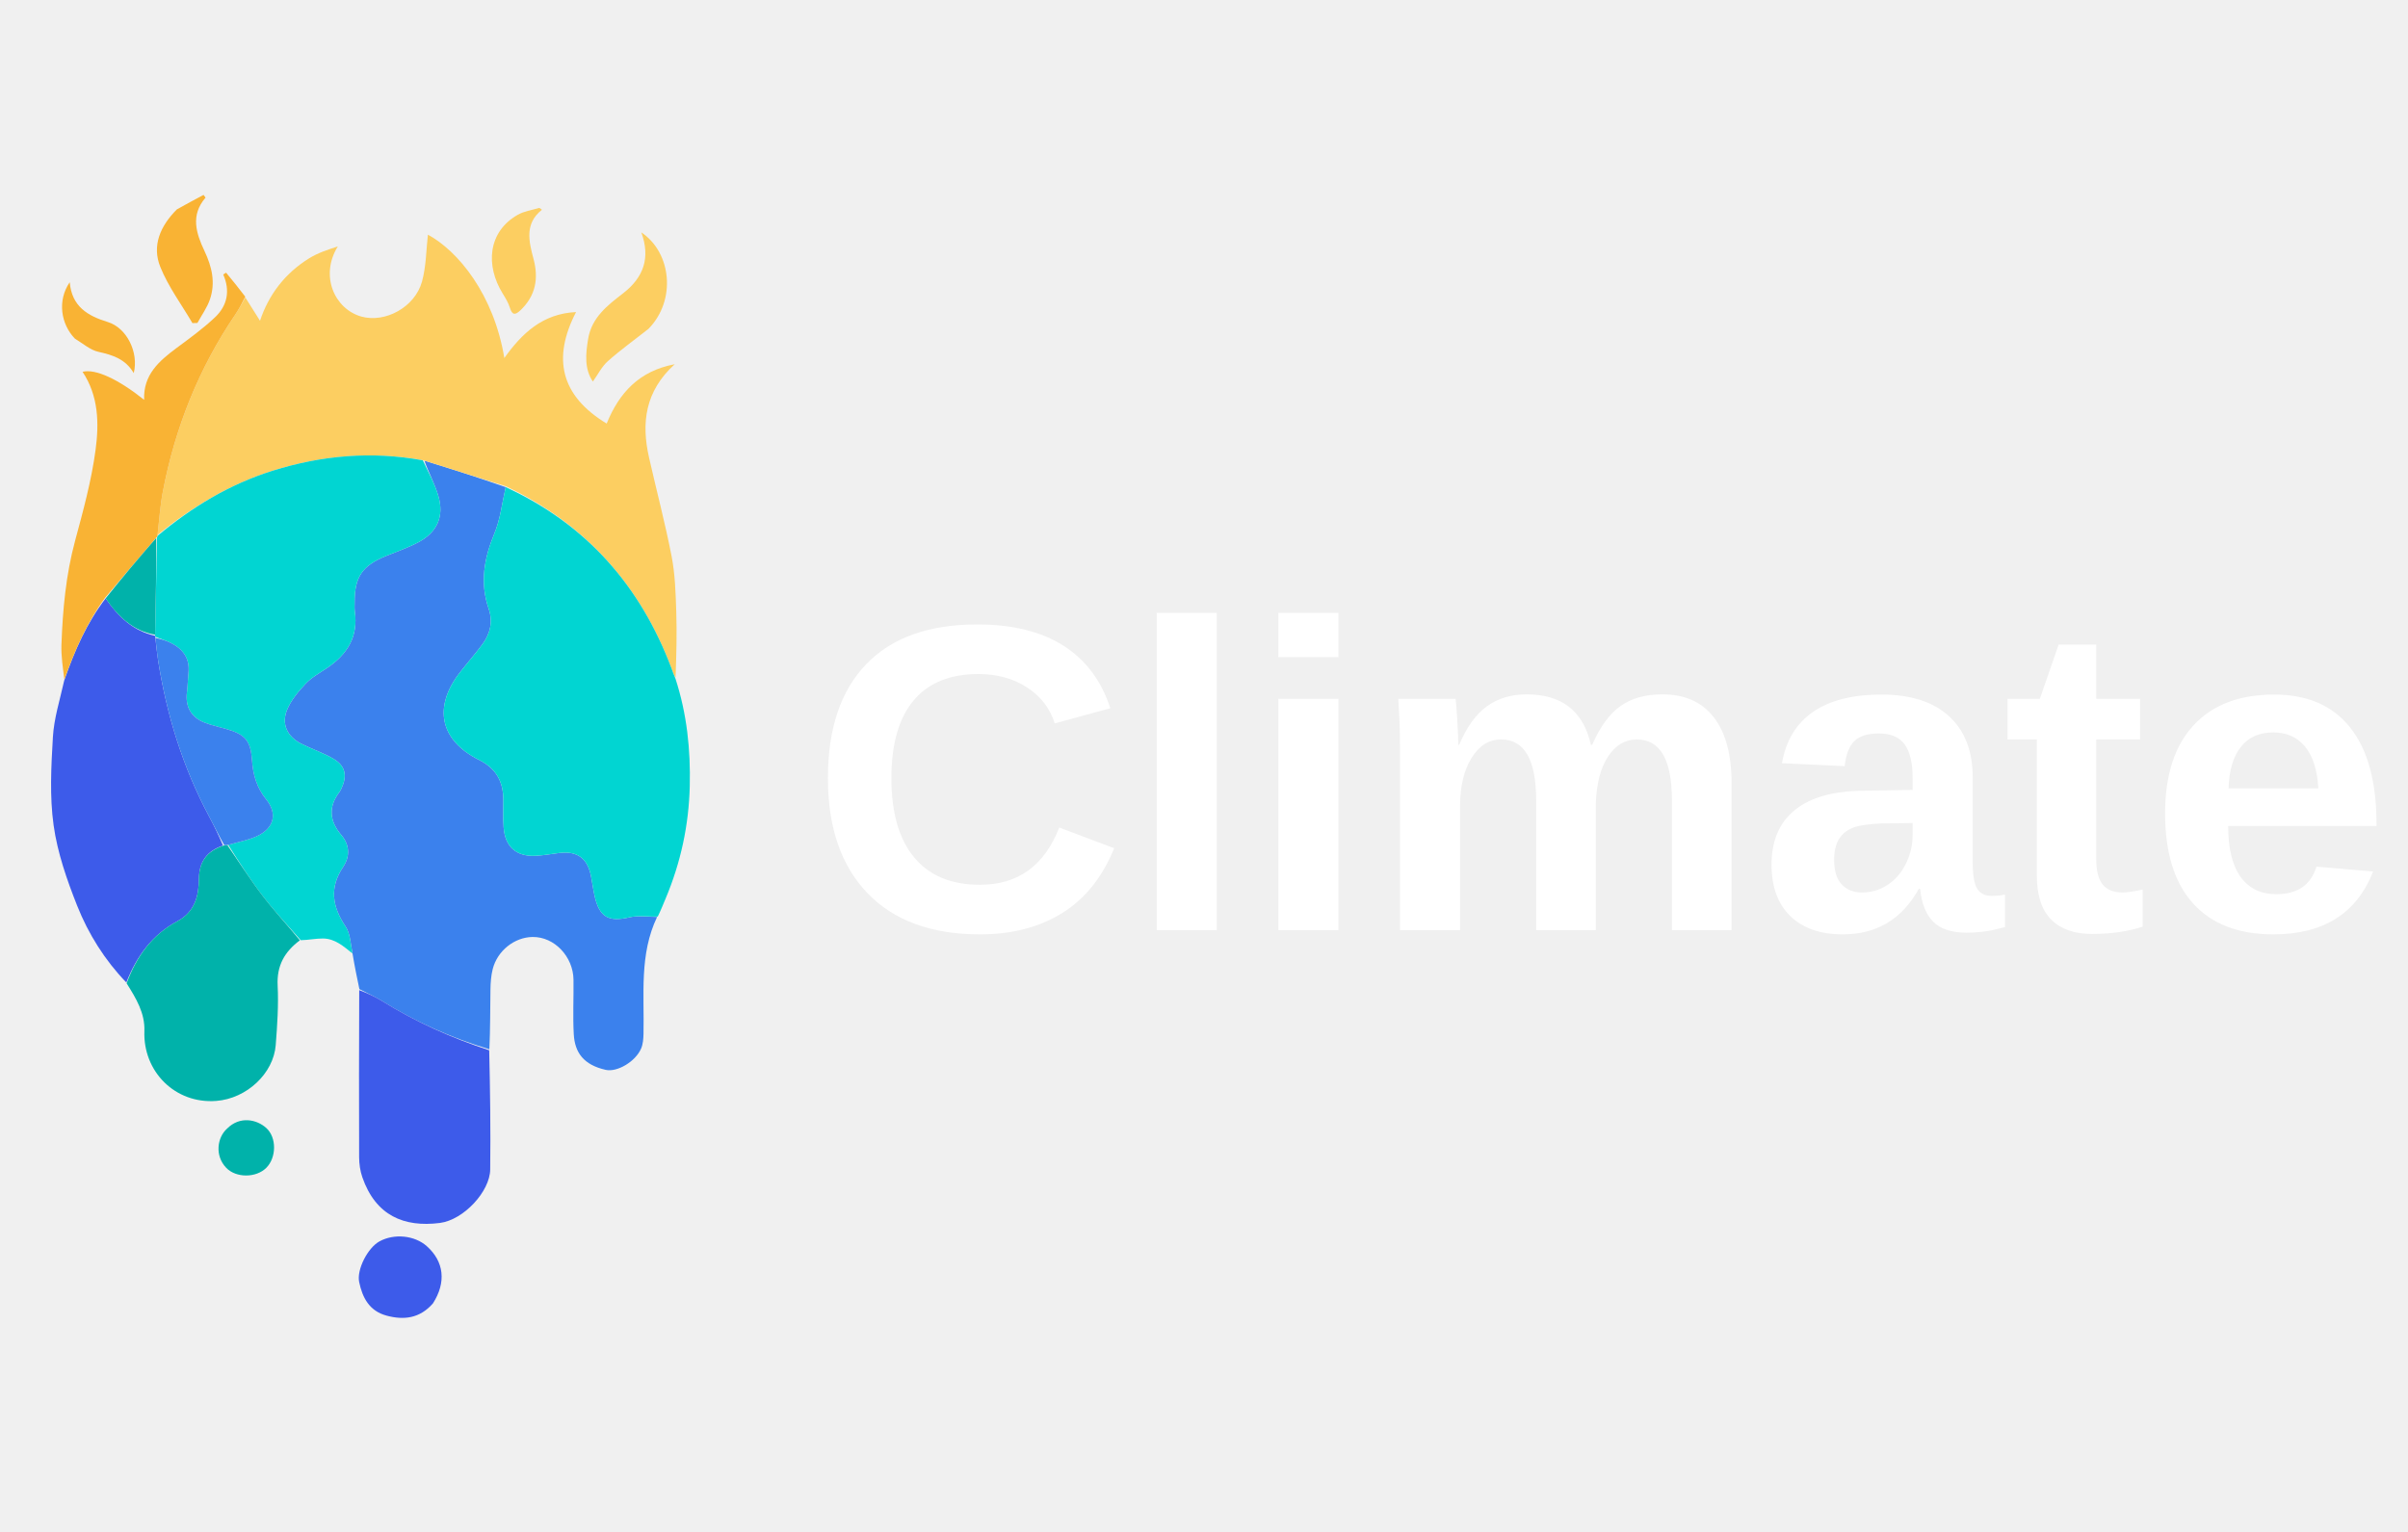
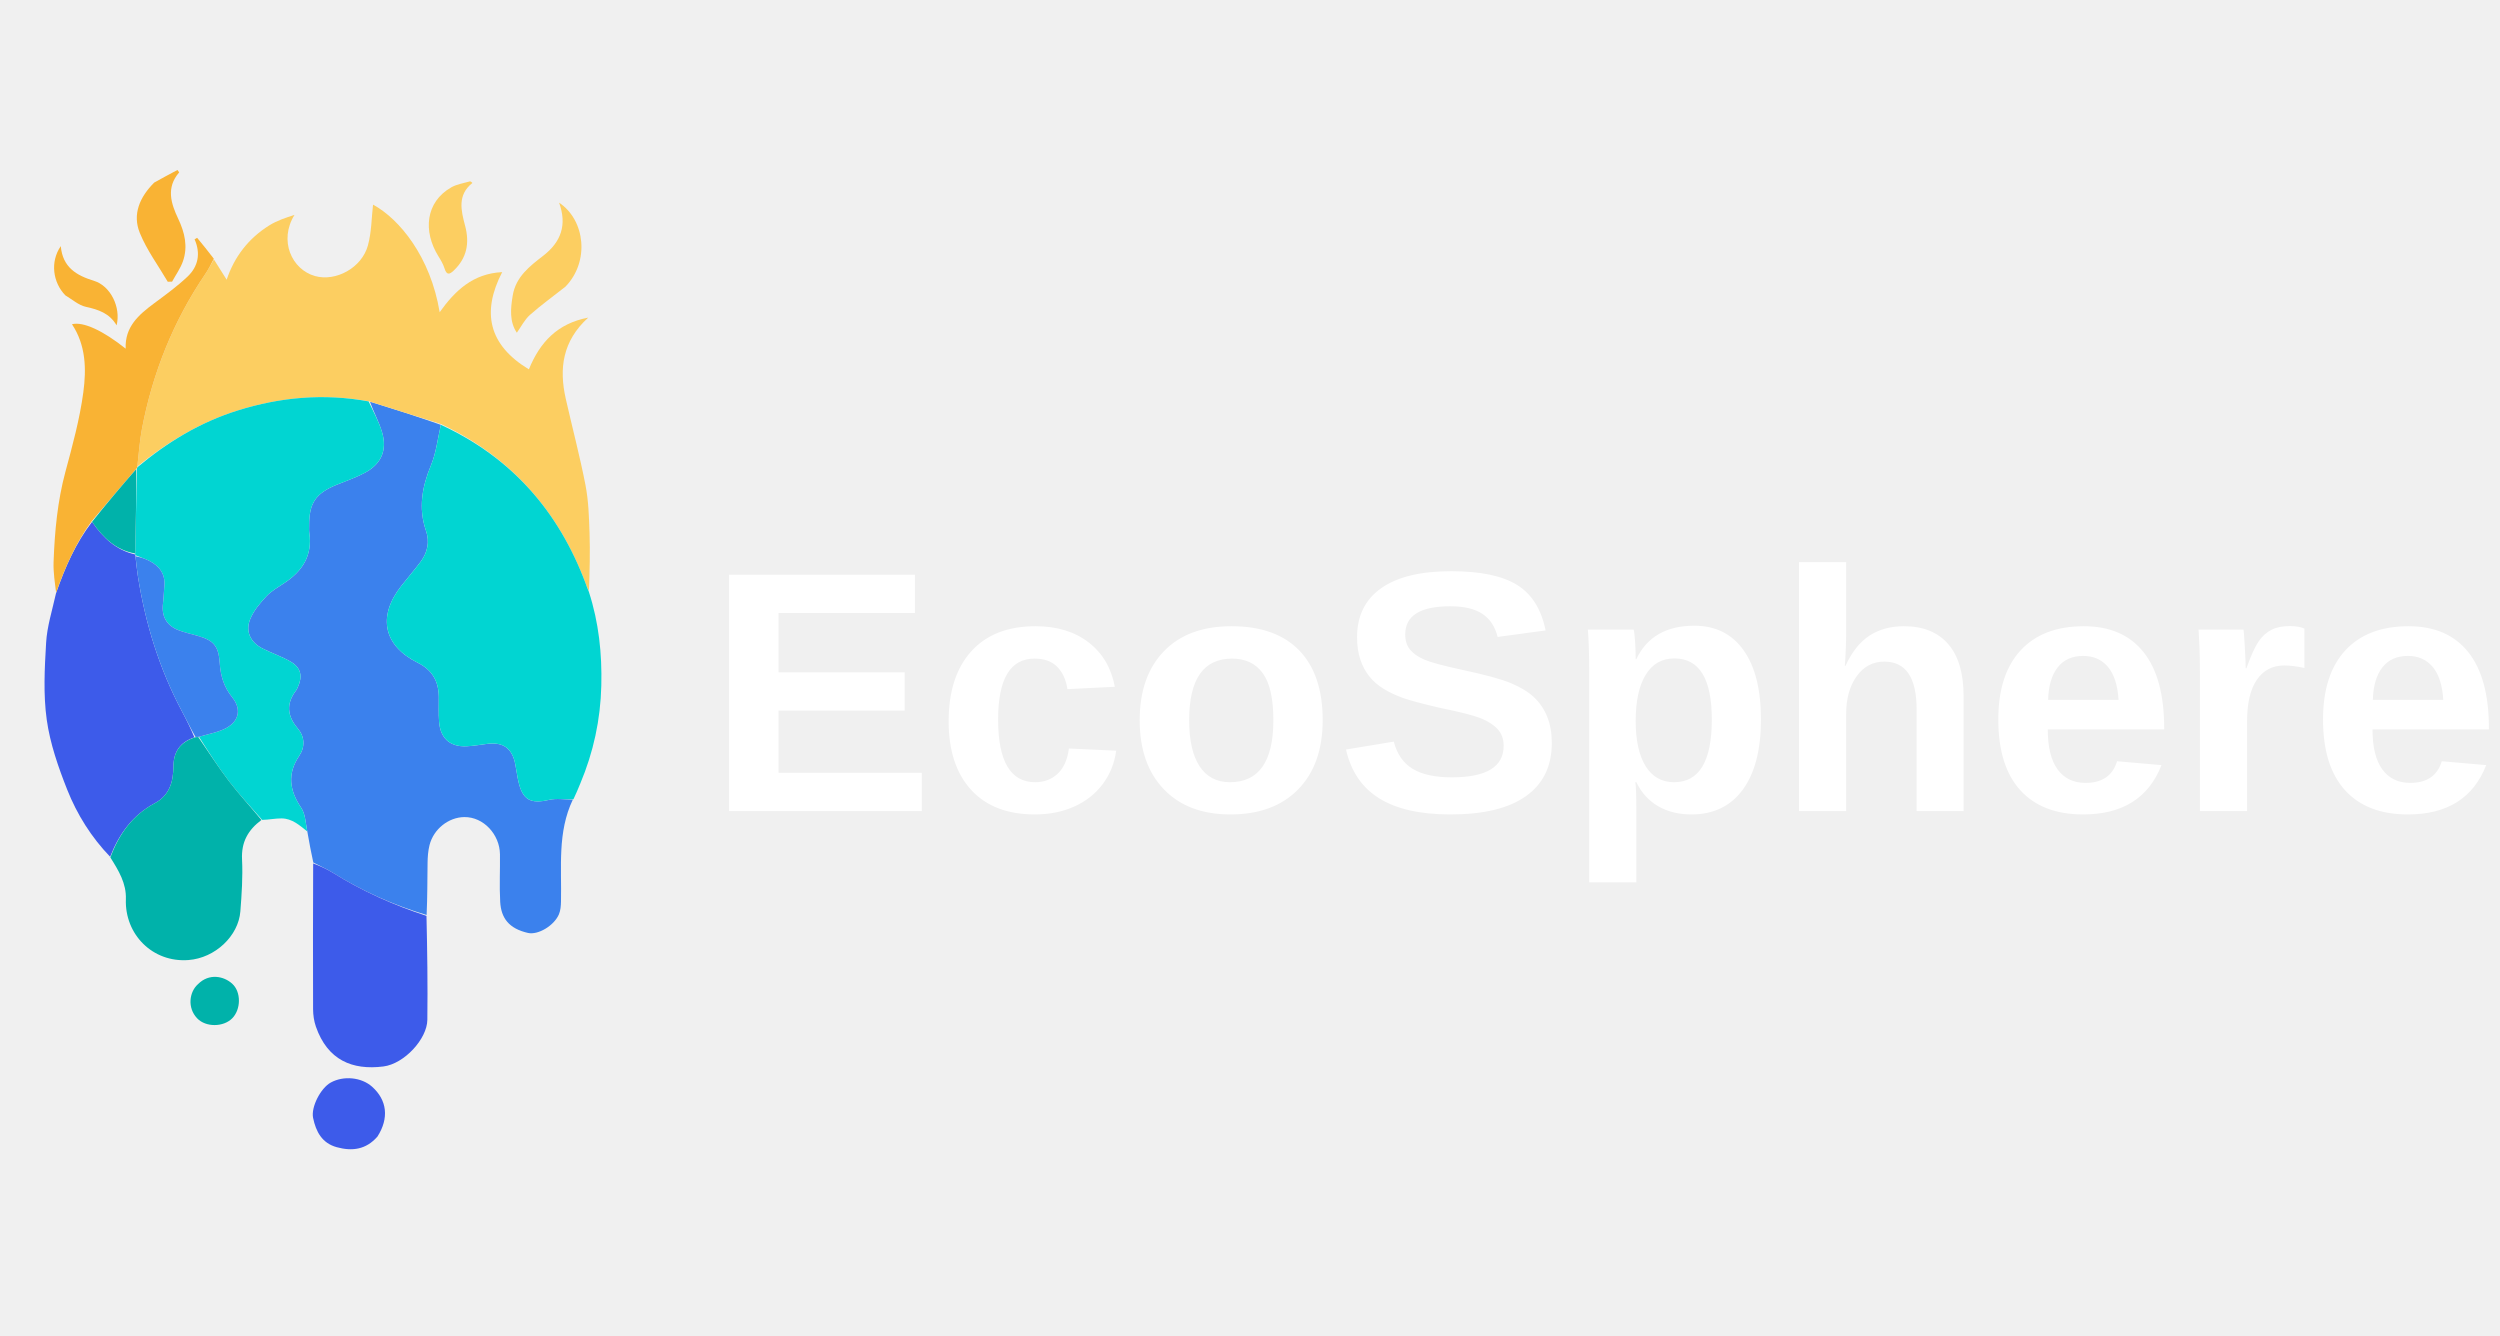
- <svg xmlns="http://www.w3.org/2000/svg" version="1.1" id="Layer_1" x="0px" y="0px" width="100%" viewBox="220 40 1100 700" enable-background="new 0 0 782 731" xml:space="preserve">
+ <svg xmlns="http://www.w3.org/2000/svg" version="1.1" id="Layer_1" x="0px" y="0px" width="100%" viewBox="220 40 1310 700" enable-background="new 0 0 782 731" xml:space="preserve">
  <path fill="#3B81ED" opacity="1" stroke="none" d=" M520.178,458.981   C511.986,476.087 514.367,494.412 513.959,512.424   C513.908,514.671 513.737,517.09 512.873,519.109   C510.316,525.091 501.914,530.047 496.685,528.864   C486.634,526.591 482.575,521.022 482.102,512.576   C481.637,504.274 482.091,495.925 481.977,487.599   C481.835,477.223 473.346,468.004 463.254,468.149   C455.02,468.267 447.193,474.413 445.068,482.854   C444.319,485.83 444.093,488.996 444.046,492.081   C443.909,501.073 443.983,510.068 443.547,519.456   C426.088,514.228 409.838,506.937 394.587,497.438   C391.268,495.371 387.653,493.778 384.174,491.967   C383.112,486.891 382.05,481.815 381.093,476.05   C380.14,471.31 380.046,466.611 377.842,463.329   C371.717,454.212 370.395,445.567 376.786,436.065   C379.959,431.348 379.711,426.06 375.981,421.657   C370.453,415.131 369.869,408.691 375.119,401.833   C375.517,401.313 375.769,400.673 376.049,400.07   C378.673,394.417 377.761,389.942 372.385,386.764   C367.699,383.994 362.403,382.279 357.531,379.794   C351.255,376.592 348.467,370.894 351.102,364.424   C352.901,360.005 356.245,356.025 359.569,352.476   C362.247,349.617 365.856,347.588 369.18,345.383   C378.543,339.169 383.783,330.992 382.077,319.315   C381.886,318.009 382.005,316.656 381.999,315.325   C381.941,303.639 385.441,298.483 396.343,294.048   C401.271,292.043 406.346,290.3 411.03,287.824   C419.761,283.209 422.994,275.971 420.208,266.517   C418.579,260.991 415.718,255.828 413.874,250.519   C426.57,254.417 438.804,258.298 451.011,262.605   C449.341,269.948 448.548,277.217 445.869,283.706   C441.174,295.074 439.116,306.214 443.231,318.149   C445.2,323.861 444.05,329.424 440.473,334.261   C437.213,338.669 433.583,342.803 430.202,347.124   C417.752,363.035 420.892,378.298 438.867,387.256   C446.573,391.097 449.827,397.01 449.933,405.19   C449.99,409.52 449.744,413.869 450.072,418.176   C450.735,426.897 455.859,431.45 464.474,431.054   C468.115,430.887 471.735,430.231 475.362,429.773   C483.622,428.73 488.313,432.066 489.966,440.253   C490.591,443.349 490.956,446.5 491.663,449.575   C493.874,459.195 498.086,461.371 507.601,459.148   C511.589,458.216 515.974,458.985 520.178,458.981  z" />
  <path fill="#FCCE61" opacity="1" stroke="none" d=" M451.038,262.179   C438.804,258.298 426.57,254.417 413.611,250.356   C389.668,246.033 366.872,248.097 344.486,255.113   C324.881,261.258 307.648,271.699 291.978,284.419   C292.755,277.57 293.17,271.083 294.377,264.747   C299.952,235.482 310.789,208.331 327.556,183.616   C329.221,181.162 330.575,178.498 332.073,175.932   C334.28,179.437 336.488,182.942 338.773,186.57   C342.811,174.486 350.284,164.834 361.152,158.073   C365.153,155.584 369.757,154.063 374.311,152.61   C365.986,166.038 372.857,181.257 385.119,184.665   C395.936,187.671 409.564,180.406 412.79,168.607   C414.713,161.575 414.687,154.01 415.473,147.232   C429.225,154.657 445.596,174.525 450.383,203.597   C458.403,192.367 467.795,183.333 483.145,182.591   C472.293,203.577 475.941,220.715 497.13,233.542   C502.896,219.42 511.958,209.525 528.227,206.427   C514.725,218.7 512.891,233.141 516.451,248.909   C519.865,264.032 523.856,279.038 526.807,294.247   C528.391,302.415 528.638,310.893 528.918,319.251   C529.254,329.256 528.98,339.282 528.611,349.54   C527.77,348.368 527.326,346.94 526.802,345.543   C512.6,307.711 487.799,279.51 451.038,262.179  z" />
  <path fill="#01D5D2" opacity="1" stroke="none" d=" M291.98,284.851   C307.648,271.699 324.881,261.258 344.486,255.113   C366.872,248.097 389.668,246.033 413.149,250.339   C415.718,255.828 418.579,260.991 420.208,266.517   C422.994,275.971 419.761,283.209 411.03,287.824   C406.346,290.3 401.271,292.043 396.343,294.048   C385.441,298.483 381.941,303.639 381.999,315.325   C382.005,316.656 381.886,318.009 382.077,319.315   C383.783,330.992 378.543,339.169 369.18,345.383   C365.856,347.588 362.247,349.617 359.569,352.476   C356.245,356.025 352.901,360.005 351.102,364.424   C348.467,370.894 351.255,376.592 357.531,379.794   C362.403,382.279 367.699,383.994 372.385,386.764   C377.761,389.942 378.673,394.417 376.049,400.07   C375.769,400.673 375.517,401.313 375.119,401.833   C369.869,408.691 370.453,415.131 375.981,421.657   C379.711,426.06 379.959,431.348 376.786,436.065   C370.395,445.567 371.717,454.212 377.842,463.329   C380.046,466.611 380.14,471.31 381.008,475.671   C376.983,472.484 373.099,468.885 367.532,468.844   C364.295,468.82 361.053,469.535 357.381,469.622   C351.265,462.688 345.279,456.281 339.981,449.349   C334.28,441.891 329.224,433.94 324.27,426.065   C328.797,424.725 333.129,423.952 337.046,422.234   C345.041,418.727 346.978,411.959 341.639,405.36   C337.305,400.004 335.577,394.099 335.126,387.469   C334.514,378.474 332.033,375.581 323.394,373.122   C320.038,372.166 316.593,371.428 313.361,370.154   C307.173,367.714 304.574,362.817 305.4,356.24   C305.772,353.277 305.814,350.273 306.106,347.298   C306.749,340.742 303.507,336.504 297.957,333.754   C295.739,332.655 293.327,331.95 290.947,330.935   C290.889,330.804 290.814,330.528 290.861,330.017   C291.166,314.914 291.423,300.322 291.744,285.506   C291.808,285.283 291.98,284.851 291.98,284.851  z" />
  <path fill="#01D5D2" opacity="1" stroke="none" d=" M451.011,262.605   C487.799,279.51 512.6,307.711 526.802,345.543   C527.326,346.94 527.77,348.368 528.533,350.015   C533.805,366.205 535.488,382.522 535.088,399.229   C534.661,417.105 530.969,434.135 524.076,450.553   C522.95,453.236 521.878,455.941 520.479,458.809   C515.974,458.985 511.589,458.216 507.601,459.148   C498.086,461.371 493.874,459.195 491.663,449.575   C490.956,446.5 490.591,443.349 489.966,440.253   C488.313,432.066 483.622,428.73 475.362,429.773   C471.735,430.231 468.115,430.887 464.474,431.054   C455.859,431.45 450.735,426.897 450.072,418.176   C449.744,413.869 449.99,409.52 449.933,405.19   C449.827,397.01 446.573,391.097 438.867,387.256   C420.892,378.298 417.752,363.035 430.202,347.124   C433.583,342.803 437.213,338.669 440.473,334.261   C444.05,329.424 445.2,323.861 443.231,318.149   C439.116,306.214 441.174,295.074 445.869,283.706   C448.548,277.217 449.341,269.948 451.011,262.605  z" />
  <path fill="#3D5BEA" opacity="1" stroke="none" d=" M290.814,330.528   C290.814,330.528 290.889,330.804 290.953,331.352   C291.413,335.185 291.706,338.488 292.221,341.755   C296.148,366.702 303.513,390.531 315.422,412.882   C317.756,417.263 319.918,421.737 321.876,426.37   C314.341,428.925 310.952,433.95 310.883,441.535   C310.81,449.529 308.918,456.715 301.118,460.887   C289.534,467.082 282.378,476.986 277.716,488.96   C267.891,478.752 260.401,466.842 255.246,453.853   C250.553,442.029 246.252,429.669 244.497,417.163   C242.64,403.934 243.378,390.218 244.165,376.783   C244.662,368.299 247.325,359.941 249.343,350.909   C254.159,337.119 259.716,324.472 268.255,313.433   C274.035,321.854 280.832,328.3 290.814,330.528  z" />
  <path fill="#00B2AA" opacity="1" stroke="none" d=" M277.837,489.315   C282.378,476.986 289.534,467.082 301.118,460.887   C308.918,456.715 310.81,449.529 310.883,441.535   C310.952,433.95 314.341,428.925 322.164,426.371   C323.119,426.181 323.503,426.193 323.887,426.205   C329.224,433.94 334.28,441.891 339.981,449.349   C345.279,456.281 351.265,462.688 356.987,469.671   C349.928,474.939 346.382,481.288 346.831,490.351   C347.278,499.382 346.654,508.505 345.951,517.545   C344.944,530.484 332.724,541.994 318.786,543.06   C299.932,544.502 285.294,529.573 285.958,511.163   C286.256,502.921 282.195,496.251 277.837,489.315  z" />
  <path fill="#3D5BEA" opacity="1" stroke="none" d=" M384.098,492.433   C387.653,493.778 391.268,495.371 394.587,497.438   C409.838,506.937 426.088,514.228 443.477,519.919   C443.893,538.131 444.156,556.277 443.928,574.417   C443.803,584.424 431.826,597.445 420.91,598.827   C404.575,600.895 391.631,595.492 385.53,577.958   C384.529,575.08 384.068,571.873 384.055,568.815   C383.951,543.51 384.011,518.204 384.098,492.433  z" />
  <path fill="#F9B334" opacity="1" stroke="none" d=" M267.986,313.165   C259.716,324.472 254.159,337.119 249.403,350.503   C248.752,345.303 247.878,339.873 248.074,334.482   C248.655,318.513 250.103,302.668 254.305,287.102   C258.005,273.397 261.785,259.578 263.662,245.559   C265.279,233.477 265.066,220.913 257.711,209.898   C263.562,208.406 273.951,213.2 285.848,222.699   C285.372,211.251 292.673,204.955 300.692,198.99   C306.733,194.496 312.894,190.055 318.327,184.882   C323.871,179.603 325.236,172.805 321.968,165.412   C322.407,165.142 322.846,164.871 323.285,164.601   C326.195,168.14 329.104,171.68 332.043,175.575   C330.575,178.498 329.221,181.162 327.556,183.616   C310.789,208.331 299.952,235.482 294.377,264.747   C293.17,271.083 292.755,277.57 291.978,284.419   C291.98,284.851 291.808,285.283 291.431,285.6   C283.366,294.999 275.676,304.082 267.986,313.165  z" />
  <path fill="#3D5BEA" opacity="1" stroke="none" d=" M417.765,635.59   C411.748,642.461 404.472,643.318 396.512,641.149   C388.72,639.026 385.555,632.989 384.062,625.772   C382.894,620.123 387.999,610.169 393.343,607.24   C400.076,603.549 409.392,604.484 414.938,609.406   C422.85,616.43 423.958,625.928 417.765,635.59  z" />
  <path fill="#FCCE61" opacity="1" stroke="none" d=" M516.271,190.23   C509.868,195.295 503.501,199.854 497.678,205.027   C494.884,207.51 493.118,211.151 490.829,214.348   C486.919,208.62 487.509,201.751 488.679,194.785   C490.313,185.051 497.55,179.493 504.603,174.049   C514.107,166.712 517.181,157.726 512.96,146.189   C526.774,155.413 529.008,177.19 516.271,190.23  z" />
  <path fill="#F9B334" opacity="1" stroke="none" d=" M300.795,135.682   C305.027,133.298 309.003,131.18 312.979,129.063   C313.285,129.477 313.592,129.892 313.898,130.307   C306.913,138.364 309.61,146.656 313.407,154.684   C316.809,161.876 318.517,169.174 315.903,176.798   C314.6,180.597 312.125,183.995 310.18,187.575   C309.42,187.596 308.661,187.618 307.901,187.639   C302.918,179.126 296.89,171.035 293.236,161.986   C289.314,152.27 293.203,143.271 300.795,135.682  z" />
  <path fill="#FCCE61" opacity="1" stroke="none" d=" M466.372,135.009   C467.014,135.301 467.275,135.587 467.535,135.873   C459.566,142.196 461.588,150.311 463.714,158.285   C466.126,167.331 464.677,175.207 457.715,181.808   C455.389,184.012 453.999,184.106 452.932,180.648   C452.235,178.387 450.954,176.262 449.691,174.226   C441.653,161.269 442.88,145.92 456.492,138.159   C459.334,136.538 462.808,136.025 466.372,135.009  z" />
  <path fill="#00B2AA" opacity="1" stroke="none" d=" M323.724,555.72   C329.576,549.834 337.282,551.493 341.637,555.43   C346.486,559.813 346.273,569.01 341.641,573.638   C337.006,578.269 327.839,578.337 323.336,573.629   C317.988,568.037 319.236,559.722 323.724,555.72  z" />
  <path fill="#F9B334" opacity="1" stroke="none" d=" M254.222,194.744   C247.776,188.084 246.11,177.311 251.851,168.968   C252.821,180.055 260.006,184.325 269.258,187.153   C277.939,189.807 283.456,201.047 281.097,210.485   C277.338,204.066 271.471,202.204 264.954,200.765   C261.221,199.941 257.956,196.997 254.222,194.744  z" />
  <path fill="#3B81ED" opacity="1" stroke="none" d=" M324.27,426.065   C323.503,426.193 323.119,426.181 322.447,426.168   C319.918,421.737 317.756,417.263 315.422,412.882   C303.513,390.531 296.148,366.702 292.221,341.755   C291.706,338.488 291.413,335.185 291.01,331.482   C293.327,331.95 295.739,332.655 297.957,333.754   C303.507,336.504 306.749,340.742 306.106,347.298   C305.814,350.273 305.772,353.277 305.4,356.24   C304.574,362.817 307.173,367.714 313.361,370.154   C316.593,371.428 320.038,372.166 323.394,373.122   C332.033,375.581 334.514,378.474 335.126,387.469   C335.577,394.099 337.305,400.004 341.639,405.36   C346.978,411.959 345.041,418.727 337.046,422.234   C333.129,423.952 328.797,424.725 324.27,426.065  z" />
  <path fill="#00B2AA" opacity="1" stroke="none" d=" M268.255,313.433   C275.676,304.082 283.366,294.999 291.368,285.823   C291.423,300.322 291.166,314.914 290.861,330.017   C280.832,328.3 274.035,321.854 268.255,313.433  z" />
-   <text x="590" y="465" font-family="Arial, sans-serif" font-size="200" font-weight="bold" fill="#ffffff">Climate</text>
+   <text x="590" y="465" font-family="Arial, sans-serif" font-size="180" font-weight="bold" fill="#ffffff">EcoSphere</text>
</svg>
